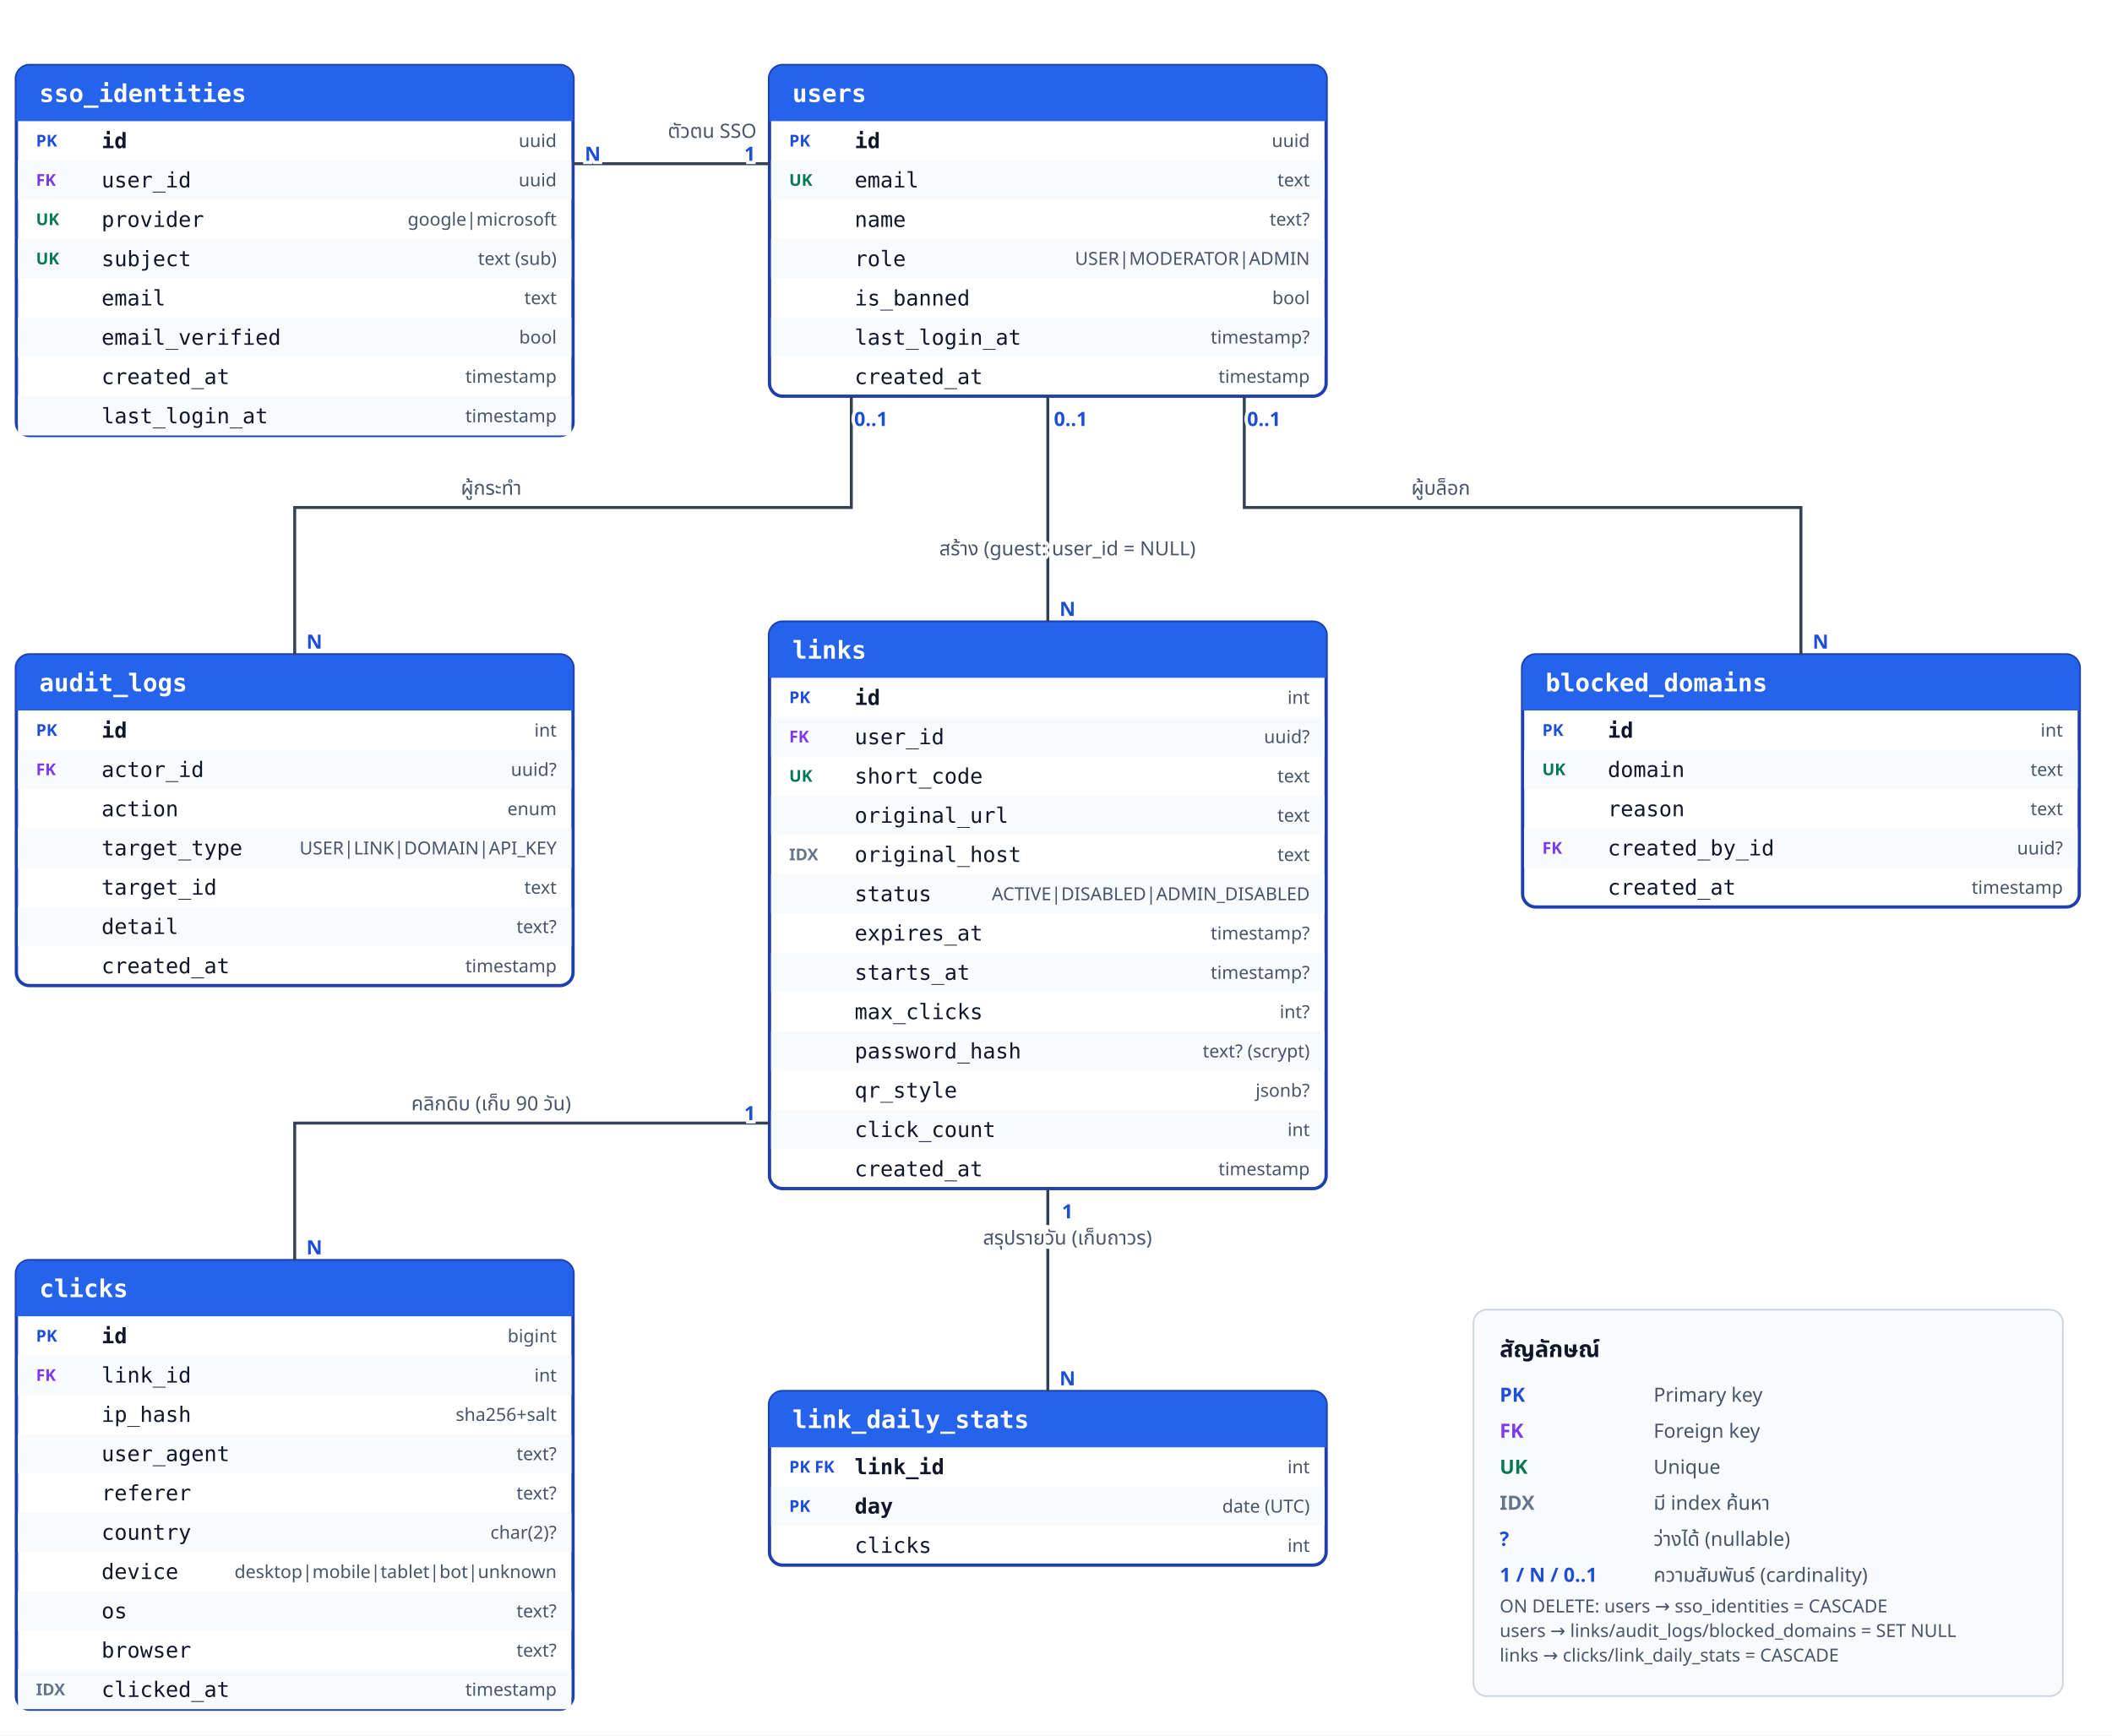
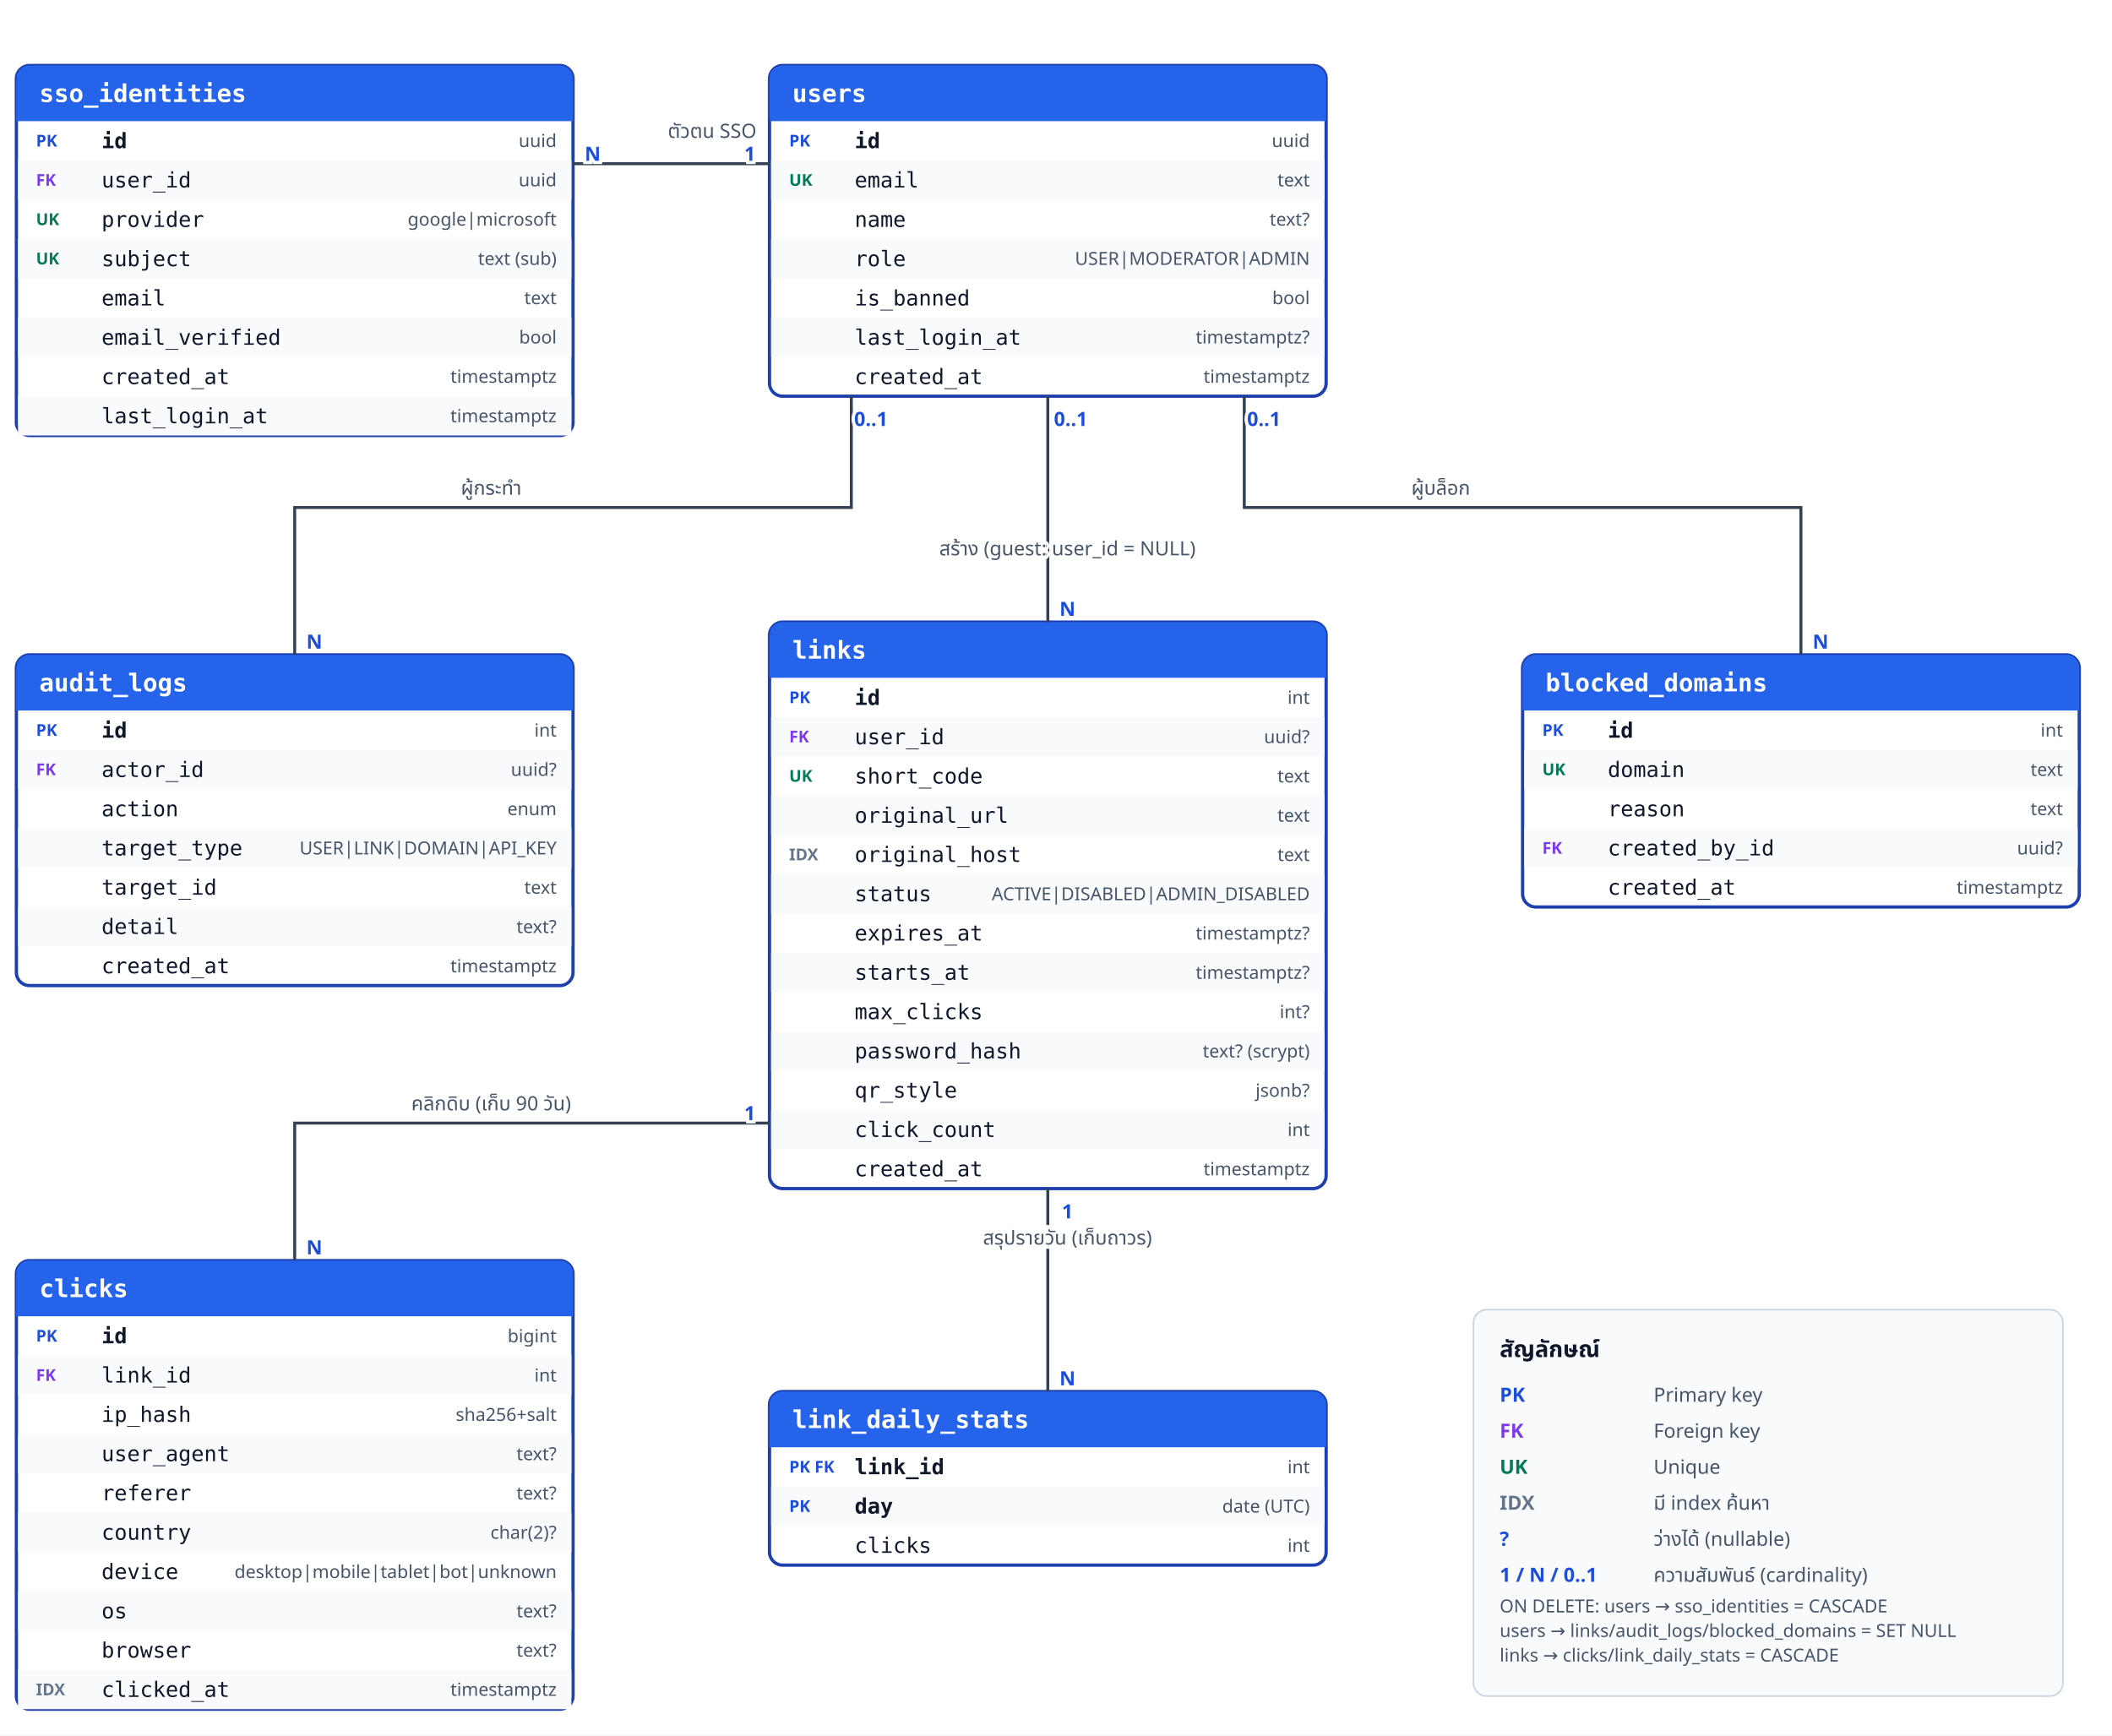
<svg xmlns="http://www.w3.org/2000/svg" viewBox="0 0 1290 1060" width="1290" height="1060" role="img" aria-label="ER Diagram" font-family="'Noto Sans Thai','Sukhumvit Set',Thonburi,'Segoe UI',system-ui,sans-serif">
  <defs>
    <marker id="ah" viewBox="0 0 10 10" refX="9" refY="5" markerWidth="8" markerHeight="8" orient="auto-start-reverse">
      <path d="M0 0L10 5L0 10z" fill="#334155" />
    </marker>
    <marker id="ahs" viewBox="0 0 10 10" refX="1" refY="5" markerWidth="8" markerHeight="8" orient="auto-start-reverse">
      <path d="M10 0L0 5L10 10z" fill="#334155" />
    </marker>
  </defs>
  <rect width="1290" height="1060" fill="#fff" />
  <rect x="470" y="40" width="340" height="202" rx="8" fill="#fff" stroke="#1e40af" stroke-width="2" />
  <path d="M470 74V48a8 8 0 0 1 8-8H802a8 8 0 0 1 8 8V74z" fill="#2563eb" />
  <text x="484" text-anchor="start" font-size="15" font-weight="700" fill="#fff" font-family="ui-monospace,Menlo,Consolas,monospace">
    <tspan x="484" y="62.3">users</tspan>
  </text>
  <text x="482" text-anchor="start" font-size="10" font-weight="700" fill="#1d4ed8">
    <tspan x="482" y="89.5">PK</tspan>
  </text>
  <text x="522" text-anchor="start" font-size="13" font-weight="700" fill="#0f172a" font-family="ui-monospace,Menlo,Consolas,monospace">
    <tspan x="522" y="90.5">id</tspan>
  </text>
  <text x="800" text-anchor="end" font-size="11" font-weight="400" fill="#475569">
    <tspan x="800" y="89.8">uuid</tspan>
  </text>
  <rect x="471" y="98" width="338" height="24" fill="#f8fafc" />
  <text x="482" text-anchor="start" font-size="10" font-weight="700" fill="#047857">
    <tspan x="482" y="113.5">UK</tspan>
  </text>
  <text x="522" text-anchor="start" font-size="13" font-weight="400" fill="#0f172a" font-family="ui-monospace,Menlo,Consolas,monospace">
    <tspan x="522" y="114.5">email</tspan>
  </text>
  <text x="800" text-anchor="end" font-size="11" font-weight="400" fill="#475569">
    <tspan x="800" y="113.8">text</tspan>
  </text>
  <text x="482" text-anchor="start" font-size="10" font-weight="700" fill="#475569">
    <tspan x="482" y="137.5" />
  </text>
  <text x="522" text-anchor="start" font-size="13" font-weight="400" fill="#0f172a" font-family="ui-monospace,Menlo,Consolas,monospace">
    <tspan x="522" y="138.6">name</tspan>
  </text>
  <text x="800" text-anchor="end" font-size="11" font-weight="400" fill="#475569">
    <tspan x="800" y="137.8">text?</tspan>
  </text>
  <rect x="471" y="146" width="338" height="24" fill="#f8fafc" />
  <text x="482" text-anchor="start" font-size="10" font-weight="700" fill="#475569">
    <tspan x="482" y="161.5" />
  </text>
  <text x="522" text-anchor="start" font-size="13" font-weight="400" fill="#0f172a" font-family="ui-monospace,Menlo,Consolas,monospace">
    <tspan x="522" y="162.6">role</tspan>
  </text>
  <text x="800" text-anchor="end" font-size="11" font-weight="400" fill="#475569">
    <tspan x="800" y="161.8">USER|MODERATOR|ADMIN</tspan>
  </text>
  <text x="482" text-anchor="start" font-size="10" font-weight="700" fill="#475569">
    <tspan x="482" y="185.5" />
  </text>
  <text x="522" text-anchor="start" font-size="13" font-weight="400" fill="#0f172a" font-family="ui-monospace,Menlo,Consolas,monospace">
    <tspan x="522" y="186.6">is_banned</tspan>
  </text>
  <text x="800" text-anchor="end" font-size="11" font-weight="400" fill="#475569">
    <tspan x="800" y="185.8">bool</tspan>
  </text>
  <rect x="471" y="194" width="338" height="24" fill="#f8fafc" />
  <text x="482" text-anchor="start" font-size="10" font-weight="700" fill="#475569">
    <tspan x="482" y="209.5" />
  </text>
  <text x="522" text-anchor="start" font-size="13" font-weight="400" fill="#0f172a" font-family="ui-monospace,Menlo,Consolas,monospace">
    <tspan x="522" y="210.6">last_login_at</tspan>
  </text>
  <text x="800" text-anchor="end" font-size="11" font-weight="400" fill="#475569">
-     <tspan x="800" y="209.8">timestamp?</tspan>
+     <tspan x="800" y="209.8">timestamptz?</tspan>
  </text>
  <text x="482" text-anchor="start" font-size="10" font-weight="700" fill="#475569">
    <tspan x="482" y="233.5" />
  </text>
  <text x="522" text-anchor="start" font-size="13" font-weight="400" fill="#0f172a" font-family="ui-monospace,Menlo,Consolas,monospace">
    <tspan x="522" y="234.6">created_at</tspan>
  </text>
  <text x="800" text-anchor="end" font-size="11" font-weight="400" fill="#475569">
-     <tspan x="800" y="233.8">timestamp</tspan>
+     <tspan x="800" y="233.8">timestamptz</tspan>
  </text>
  <rect x="10" y="40" width="340" height="226" rx="8" fill="#fff" stroke="#1e40af" stroke-width="2" />
  <path d="M10 74V48a8 8 0 0 1 8-8H342a8 8 0 0 1 8 8V74z" fill="#2563eb" />
  <text x="24" text-anchor="start" font-size="15" font-weight="700" fill="#fff" font-family="ui-monospace,Menlo,Consolas,monospace">
    <tspan x="24" y="62.3">sso_identities</tspan>
  </text>
  <text x="22" text-anchor="start" font-size="10" font-weight="700" fill="#1d4ed8">
    <tspan x="22" y="89.5">PK</tspan>
  </text>
  <text x="62" text-anchor="start" font-size="13" font-weight="700" fill="#0f172a" font-family="ui-monospace,Menlo,Consolas,monospace">
    <tspan x="62" y="90.5">id</tspan>
  </text>
  <text x="340" text-anchor="end" font-size="11" font-weight="400" fill="#475569">
    <tspan x="340" y="89.8">uuid</tspan>
  </text>
  <rect x="11" y="98" width="338" height="24" fill="#f8fafc" />
  <text x="22" text-anchor="start" font-size="10" font-weight="700" fill="#7c3aed">
    <tspan x="22" y="113.5">FK</tspan>
  </text>
  <text x="62" text-anchor="start" font-size="13" font-weight="400" fill="#0f172a" font-family="ui-monospace,Menlo,Consolas,monospace">
    <tspan x="62" y="114.5">user_id</tspan>
  </text>
  <text x="340" text-anchor="end" font-size="11" font-weight="400" fill="#475569">
    <tspan x="340" y="113.8">uuid</tspan>
  </text>
  <text x="22" text-anchor="start" font-size="10" font-weight="700" fill="#047857">
    <tspan x="22" y="137.5">UK</tspan>
  </text>
  <text x="62" text-anchor="start" font-size="13" font-weight="400" fill="#0f172a" font-family="ui-monospace,Menlo,Consolas,monospace">
    <tspan x="62" y="138.6">provider</tspan>
  </text>
  <text x="340" text-anchor="end" font-size="11" font-weight="400" fill="#475569">
    <tspan x="340" y="137.8">google|microsoft</tspan>
  </text>
  <rect x="11" y="146" width="338" height="24" fill="#f8fafc" />
  <text x="22" text-anchor="start" font-size="10" font-weight="700" fill="#047857">
    <tspan x="22" y="161.5">UK</tspan>
  </text>
  <text x="62" text-anchor="start" font-size="13" font-weight="400" fill="#0f172a" font-family="ui-monospace,Menlo,Consolas,monospace">
    <tspan x="62" y="162.6">subject</tspan>
  </text>
  <text x="340" text-anchor="end" font-size="11" font-weight="400" fill="#475569">
    <tspan x="340" y="161.8">text (sub)</tspan>
  </text>
  <text x="22" text-anchor="start" font-size="10" font-weight="700" fill="#475569">
    <tspan x="22" y="185.5" />
  </text>
  <text x="62" text-anchor="start" font-size="13" font-weight="400" fill="#0f172a" font-family="ui-monospace,Menlo,Consolas,monospace">
    <tspan x="62" y="186.6">email</tspan>
  </text>
  <text x="340" text-anchor="end" font-size="11" font-weight="400" fill="#475569">
    <tspan x="340" y="185.8">text</tspan>
  </text>
  <rect x="11" y="194" width="338" height="24" fill="#f8fafc" />
  <text x="22" text-anchor="start" font-size="10" font-weight="700" fill="#475569">
    <tspan x="22" y="209.5" />
  </text>
  <text x="62" text-anchor="start" font-size="13" font-weight="400" fill="#0f172a" font-family="ui-monospace,Menlo,Consolas,monospace">
    <tspan x="62" y="210.6">email_verified</tspan>
  </text>
  <text x="340" text-anchor="end" font-size="11" font-weight="400" fill="#475569">
    <tspan x="340" y="209.8">bool</tspan>
  </text>
  <text x="22" text-anchor="start" font-size="10" font-weight="700" fill="#475569">
    <tspan x="22" y="233.5" />
  </text>
  <text x="62" text-anchor="start" font-size="13" font-weight="400" fill="#0f172a" font-family="ui-monospace,Menlo,Consolas,monospace">
    <tspan x="62" y="234.6">created_at</tspan>
  </text>
  <text x="340" text-anchor="end" font-size="11" font-weight="400" fill="#475569">
-     <tspan x="340" y="233.8">timestamp</tspan>
+     <tspan x="340" y="233.8">timestamptz</tspan>
  </text>
  <rect x="11" y="242" width="338" height="24" fill="#f8fafc" />
  <text x="22" text-anchor="start" font-size="10" font-weight="700" fill="#475569">
    <tspan x="22" y="257.5" />
  </text>
  <text x="62" text-anchor="start" font-size="13" font-weight="400" fill="#0f172a" font-family="ui-monospace,Menlo,Consolas,monospace">
    <tspan x="62" y="258.6">last_login_at</tspan>
  </text>
  <text x="340" text-anchor="end" font-size="11" font-weight="400" fill="#475569">
-     <tspan x="340" y="257.9">timestamp</tspan>
+     <tspan x="340" y="257.9">timestamptz</tspan>
  </text>
  <rect x="470" y="380" width="340" height="346" rx="8" fill="#fff" stroke="#1e40af" stroke-width="2" />
  <path d="M470 414V388a8 8 0 0 1 8-8H802a8 8 0 0 1 8 8V414z" fill="#2563eb" />
  <text x="484" text-anchor="start" font-size="15" font-weight="700" fill="#fff" font-family="ui-monospace,Menlo,Consolas,monospace">
    <tspan x="484" y="402.3">links</tspan>
  </text>
  <text x="482" text-anchor="start" font-size="10" font-weight="700" fill="#1d4ed8">
    <tspan x="482" y="429.5">PK</tspan>
  </text>
  <text x="522" text-anchor="start" font-size="13" font-weight="700" fill="#0f172a" font-family="ui-monospace,Menlo,Consolas,monospace">
    <tspan x="522" y="430.6">id</tspan>
  </text>
  <text x="800" text-anchor="end" font-size="11" font-weight="400" fill="#475569">
    <tspan x="800" y="429.9">int</tspan>
  </text>
  <rect x="471" y="438" width="338" height="24" fill="#f8fafc" />
  <text x="482" text-anchor="start" font-size="10" font-weight="700" fill="#7c3aed">
    <tspan x="482" y="453.5">FK</tspan>
  </text>
  <text x="522" text-anchor="start" font-size="13" font-weight="400" fill="#0f172a" font-family="ui-monospace,Menlo,Consolas,monospace">
    <tspan x="522" y="454.6">user_id</tspan>
  </text>
  <text x="800" text-anchor="end" font-size="11" font-weight="400" fill="#475569">
    <tspan x="800" y="453.9">uuid?</tspan>
  </text>
  <text x="482" text-anchor="start" font-size="10" font-weight="700" fill="#047857">
    <tspan x="482" y="477.5">UK</tspan>
  </text>
  <text x="522" text-anchor="start" font-size="13" font-weight="400" fill="#0f172a" font-family="ui-monospace,Menlo,Consolas,monospace">
    <tspan x="522" y="478.6">short_code</tspan>
  </text>
  <text x="800" text-anchor="end" font-size="11" font-weight="400" fill="#475569">
    <tspan x="800" y="477.9">text</tspan>
  </text>
  <rect x="471" y="486" width="338" height="24" fill="#f8fafc" />
  <text x="482" text-anchor="start" font-size="10" font-weight="700" fill="#475569">
    <tspan x="482" y="501.5" />
  </text>
  <text x="522" text-anchor="start" font-size="13" font-weight="400" fill="#0f172a" font-family="ui-monospace,Menlo,Consolas,monospace">
    <tspan x="522" y="502.6">original_url</tspan>
  </text>
  <text x="800" text-anchor="end" font-size="11" font-weight="400" fill="#475569">
    <tspan x="800" y="501.9">text</tspan>
  </text>
  <text x="482" text-anchor="start" font-size="10" font-weight="700" fill="#64748b">
    <tspan x="482" y="525.5">IDX</tspan>
  </text>
  <text x="522" text-anchor="start" font-size="13" font-weight="400" fill="#0f172a" font-family="ui-monospace,Menlo,Consolas,monospace">
    <tspan x="522" y="526.5">original_host</tspan>
  </text>
  <text x="800" text-anchor="end" font-size="11" font-weight="400" fill="#475569">
    <tspan x="800" y="525.9">text</tspan>
  </text>
  <rect x="471" y="534" width="338" height="24" fill="#f8fafc" />
  <text x="482" text-anchor="start" font-size="10" font-weight="700" fill="#475569">
    <tspan x="482" y="549.5" />
  </text>
  <text x="522" text-anchor="start" font-size="13" font-weight="400" fill="#0f172a" font-family="ui-monospace,Menlo,Consolas,monospace">
    <tspan x="522" y="550.5">status</tspan>
  </text>
  <text x="800" text-anchor="end" font-size="11" font-weight="400" fill="#475569">
    <tspan x="800" y="549.9">ACTIVE|DISABLED|ADMIN_DISABLED</tspan>
  </text>
  <text x="482" text-anchor="start" font-size="10" font-weight="700" fill="#475569">
    <tspan x="482" y="573.5" />
  </text>
  <text x="522" text-anchor="start" font-size="13" font-weight="400" fill="#0f172a" font-family="ui-monospace,Menlo,Consolas,monospace">
    <tspan x="522" y="574.5">expires_at</tspan>
  </text>
  <text x="800" text-anchor="end" font-size="11" font-weight="400" fill="#475569">
-     <tspan x="800" y="573.9">timestamp?</tspan>
+     <tspan x="800" y="573.9">timestamptz?</tspan>
  </text>
  <rect x="471" y="582" width="338" height="24" fill="#f8fafc" />
  <text x="482" text-anchor="start" font-size="10" font-weight="700" fill="#475569">
    <tspan x="482" y="597.5" />
  </text>
  <text x="522" text-anchor="start" font-size="13" font-weight="400" fill="#0f172a" font-family="ui-monospace,Menlo,Consolas,monospace">
    <tspan x="522" y="598.5">starts_at</tspan>
  </text>
  <text x="800" text-anchor="end" font-size="11" font-weight="400" fill="#475569">
-     <tspan x="800" y="597.9">timestamp?</tspan>
+     <tspan x="800" y="597.9">timestamptz?</tspan>
  </text>
  <text x="482" text-anchor="start" font-size="10" font-weight="700" fill="#475569">
    <tspan x="482" y="621.5" />
  </text>
  <text x="522" text-anchor="start" font-size="13" font-weight="400" fill="#0f172a" font-family="ui-monospace,Menlo,Consolas,monospace">
    <tspan x="522" y="622.5">max_clicks</tspan>
  </text>
  <text x="800" text-anchor="end" font-size="11" font-weight="400" fill="#475569">
    <tspan x="800" y="621.9">int?</tspan>
  </text>
  <rect x="471" y="630" width="338" height="24" fill="#f8fafc" />
  <text x="482" text-anchor="start" font-size="10" font-weight="700" fill="#475569">
    <tspan x="482" y="645.5" />
  </text>
  <text x="522" text-anchor="start" font-size="13" font-weight="400" fill="#0f172a" font-family="ui-monospace,Menlo,Consolas,monospace">
    <tspan x="522" y="646.5">password_hash</tspan>
  </text>
  <text x="800" text-anchor="end" font-size="11" font-weight="400" fill="#475569">
    <tspan x="800" y="645.9">text? (scrypt)</tspan>
  </text>
  <text x="482" text-anchor="start" font-size="10" font-weight="700" fill="#475569">
    <tspan x="482" y="669.5" />
  </text>
  <text x="522" text-anchor="start" font-size="13" font-weight="400" fill="#0f172a" font-family="ui-monospace,Menlo,Consolas,monospace">
    <tspan x="522" y="670.5">qr_style</tspan>
  </text>
  <text x="800" text-anchor="end" font-size="11" font-weight="400" fill="#475569">
    <tspan x="800" y="669.9">jsonb?</tspan>
  </text>
  <rect x="471" y="678" width="338" height="24" fill="#f8fafc" />
  <text x="482" text-anchor="start" font-size="10" font-weight="700" fill="#475569">
    <tspan x="482" y="693.5" />
  </text>
  <text x="522" text-anchor="start" font-size="13" font-weight="400" fill="#0f172a" font-family="ui-monospace,Menlo,Consolas,monospace">
    <tspan x="522" y="694.5">click_count</tspan>
  </text>
  <text x="800" text-anchor="end" font-size="11" font-weight="400" fill="#475569">
    <tspan x="800" y="693.9">int</tspan>
  </text>
  <text x="482" text-anchor="start" font-size="10" font-weight="700" fill="#475569">
    <tspan x="482" y="717.5" />
  </text>
  <text x="522" text-anchor="start" font-size="13" font-weight="400" fill="#0f172a" font-family="ui-monospace,Menlo,Consolas,monospace">
    <tspan x="522" y="718.5">created_at</tspan>
  </text>
  <text x="800" text-anchor="end" font-size="11" font-weight="400" fill="#475569">
-     <tspan x="800" y="717.9">timestamp</tspan>
+     <tspan x="800" y="717.9">timestamptz</tspan>
  </text>
  <rect x="10" y="400" width="340" height="202" rx="8" fill="#fff" stroke="#1e40af" stroke-width="2" />
  <path d="M10 434V408a8 8 0 0 1 8-8H342a8 8 0 0 1 8 8V434z" fill="#2563eb" />
  <text x="24" text-anchor="start" font-size="15" font-weight="700" fill="#fff" font-family="ui-monospace,Menlo,Consolas,monospace">
    <tspan x="24" y="422.3">audit_logs</tspan>
  </text>
  <text x="22" text-anchor="start" font-size="10" font-weight="700" fill="#1d4ed8">
    <tspan x="22" y="449.5">PK</tspan>
  </text>
  <text x="62" text-anchor="start" font-size="13" font-weight="700" fill="#0f172a" font-family="ui-monospace,Menlo,Consolas,monospace">
    <tspan x="62" y="450.6">id</tspan>
  </text>
  <text x="340" text-anchor="end" font-size="11" font-weight="400" fill="#475569">
    <tspan x="340" y="449.9">int</tspan>
  </text>
  <rect x="11" y="458" width="338" height="24" fill="#f8fafc" />
  <text x="22" text-anchor="start" font-size="10" font-weight="700" fill="#7c3aed">
    <tspan x="22" y="473.5">FK</tspan>
  </text>
  <text x="62" text-anchor="start" font-size="13" font-weight="400" fill="#0f172a" font-family="ui-monospace,Menlo,Consolas,monospace">
    <tspan x="62" y="474.6">actor_id</tspan>
  </text>
  <text x="340" text-anchor="end" font-size="11" font-weight="400" fill="#475569">
    <tspan x="340" y="473.9">uuid?</tspan>
  </text>
  <text x="22" text-anchor="start" font-size="10" font-weight="700" fill="#475569">
    <tspan x="22" y="497.5" />
  </text>
  <text x="62" text-anchor="start" font-size="13" font-weight="400" fill="#0f172a" font-family="ui-monospace,Menlo,Consolas,monospace">
    <tspan x="62" y="498.6">action</tspan>
  </text>
  <text x="340" text-anchor="end" font-size="11" font-weight="400" fill="#475569">
    <tspan x="340" y="497.9">enum</tspan>
  </text>
  <rect x="11" y="506" width="338" height="24" fill="#f8fafc" />
  <text x="22" text-anchor="start" font-size="10" font-weight="700" fill="#475569">
    <tspan x="22" y="521.5" />
  </text>
  <text x="62" text-anchor="start" font-size="13" font-weight="400" fill="#0f172a" font-family="ui-monospace,Menlo,Consolas,monospace">
    <tspan x="62" y="522.5">target_type</tspan>
  </text>
  <text x="340" text-anchor="end" font-size="11" font-weight="400" fill="#475569">
    <tspan x="340" y="521.9">USER|LINK|DOMAIN|API_KEY</tspan>
  </text>
  <text x="22" text-anchor="start" font-size="10" font-weight="700" fill="#475569">
    <tspan x="22" y="545.5" />
  </text>
  <text x="62" text-anchor="start" font-size="13" font-weight="400" fill="#0f172a" font-family="ui-monospace,Menlo,Consolas,monospace">
    <tspan x="62" y="546.5">target_id</tspan>
  </text>
  <text x="340" text-anchor="end" font-size="11" font-weight="400" fill="#475569">
    <tspan x="340" y="545.9">text</tspan>
  </text>
  <rect x="11" y="554" width="338" height="24" fill="#f8fafc" />
  <text x="22" text-anchor="start" font-size="10" font-weight="700" fill="#475569">
    <tspan x="22" y="569.5" />
  </text>
  <text x="62" text-anchor="start" font-size="13" font-weight="400" fill="#0f172a" font-family="ui-monospace,Menlo,Consolas,monospace">
    <tspan x="62" y="570.5">detail</tspan>
  </text>
  <text x="340" text-anchor="end" font-size="11" font-weight="400" fill="#475569">
    <tspan x="340" y="569.9">text?</tspan>
  </text>
  <text x="22" text-anchor="start" font-size="10" font-weight="700" fill="#475569">
    <tspan x="22" y="593.5" />
  </text>
  <text x="62" text-anchor="start" font-size="13" font-weight="400" fill="#0f172a" font-family="ui-monospace,Menlo,Consolas,monospace">
    <tspan x="62" y="594.5">created_at</tspan>
  </text>
  <text x="340" text-anchor="end" font-size="11" font-weight="400" fill="#475569">
-     <tspan x="340" y="593.9">timestamp</tspan>
+     <tspan x="340" y="593.9">timestamptz</tspan>
  </text>
  <rect x="930" y="400" width="340" height="154" rx="8" fill="#fff" stroke="#1e40af" stroke-width="2" />
  <path d="M930 434V408a8 8 0 0 1 8-8H1262a8 8 0 0 1 8 8V434z" fill="#2563eb" />
  <text x="944" text-anchor="start" font-size="15" font-weight="700" fill="#fff" font-family="ui-monospace,Menlo,Consolas,monospace">
    <tspan x="944" y="422.3">blocked_domains</tspan>
  </text>
  <text x="942" text-anchor="start" font-size="10" font-weight="700" fill="#1d4ed8">
    <tspan x="942" y="449.5">PK</tspan>
  </text>
  <text x="982" text-anchor="start" font-size="13" font-weight="700" fill="#0f172a" font-family="ui-monospace,Menlo,Consolas,monospace">
    <tspan x="982" y="450.6">id</tspan>
  </text>
  <text x="1260" text-anchor="end" font-size="11" font-weight="400" fill="#475569">
    <tspan x="1260" y="449.9">int</tspan>
  </text>
  <rect x="931" y="458" width="338" height="24" fill="#f8fafc" />
  <text x="942" text-anchor="start" font-size="10" font-weight="700" fill="#047857">
    <tspan x="942" y="473.5">UK</tspan>
  </text>
  <text x="982" text-anchor="start" font-size="13" font-weight="400" fill="#0f172a" font-family="ui-monospace,Menlo,Consolas,monospace">
    <tspan x="982" y="474.6">domain</tspan>
  </text>
  <text x="1260" text-anchor="end" font-size="11" font-weight="400" fill="#475569">
    <tspan x="1260" y="473.9">text</tspan>
  </text>
  <text x="942" text-anchor="start" font-size="10" font-weight="700" fill="#475569">
    <tspan x="942" y="497.5" />
  </text>
  <text x="982" text-anchor="start" font-size="13" font-weight="400" fill="#0f172a" font-family="ui-monospace,Menlo,Consolas,monospace">
    <tspan x="982" y="498.6">reason</tspan>
  </text>
  <text x="1260" text-anchor="end" font-size="11" font-weight="400" fill="#475569">
    <tspan x="1260" y="497.9">text</tspan>
  </text>
  <rect x="931" y="506" width="338" height="24" fill="#f8fafc" />
  <text x="942" text-anchor="start" font-size="10" font-weight="700" fill="#7c3aed">
    <tspan x="942" y="521.5">FK</tspan>
  </text>
  <text x="982" text-anchor="start" font-size="13" font-weight="400" fill="#0f172a" font-family="ui-monospace,Menlo,Consolas,monospace">
    <tspan x="982" y="522.5">created_by_id</tspan>
  </text>
  <text x="1260" text-anchor="end" font-size="11" font-weight="400" fill="#475569">
    <tspan x="1260" y="521.9">uuid?</tspan>
  </text>
  <text x="942" text-anchor="start" font-size="10" font-weight="700" fill="#475569">
    <tspan x="942" y="545.5" />
  </text>
  <text x="982" text-anchor="start" font-size="13" font-weight="400" fill="#0f172a" font-family="ui-monospace,Menlo,Consolas,monospace">
    <tspan x="982" y="546.5">created_at</tspan>
  </text>
  <text x="1260" text-anchor="end" font-size="11" font-weight="400" fill="#475569">
-     <tspan x="1260" y="545.9">timestamp</tspan>
+     <tspan x="1260" y="545.9">timestamptz</tspan>
  </text>
  <rect x="10" y="770" width="340" height="274" rx="8" fill="#fff" stroke="#1e40af" stroke-width="2" />
  <path d="M10 804V778a8 8 0 0 1 8-8H342a8 8 0 0 1 8 8V804z" fill="#2563eb" />
  <text x="24" text-anchor="start" font-size="15" font-weight="700" fill="#fff" font-family="ui-monospace,Menlo,Consolas,monospace">
    <tspan x="24" y="792.3">clicks</tspan>
  </text>
  <text x="22" text-anchor="start" font-size="10" font-weight="700" fill="#1d4ed8">
    <tspan x="22" y="819.5">PK</tspan>
  </text>
  <text x="62" text-anchor="start" font-size="13" font-weight="700" fill="#0f172a" font-family="ui-monospace,Menlo,Consolas,monospace">
    <tspan x="62" y="820.5">id</tspan>
  </text>
  <text x="340" text-anchor="end" font-size="11" font-weight="400" fill="#475569">
    <tspan x="340" y="819.9">bigint</tspan>
  </text>
  <rect x="11" y="828" width="338" height="24" fill="#f8fafc" />
  <text x="22" text-anchor="start" font-size="10" font-weight="700" fill="#7c3aed">
    <tspan x="22" y="843.5">FK</tspan>
  </text>
  <text x="62" text-anchor="start" font-size="13" font-weight="400" fill="#0f172a" font-family="ui-monospace,Menlo,Consolas,monospace">
    <tspan x="62" y="844.5">link_id</tspan>
  </text>
  <text x="340" text-anchor="end" font-size="11" font-weight="400" fill="#475569">
    <tspan x="340" y="843.9">int</tspan>
  </text>
  <text x="22" text-anchor="start" font-size="10" font-weight="700" fill="#475569">
    <tspan x="22" y="867.5" />
  </text>
  <text x="62" text-anchor="start" font-size="13" font-weight="400" fill="#0f172a" font-family="ui-monospace,Menlo,Consolas,monospace">
    <tspan x="62" y="868.5">ip_hash</tspan>
  </text>
  <text x="340" text-anchor="end" font-size="11" font-weight="400" fill="#475569">
    <tspan x="340" y="867.9">sha256+salt</tspan>
  </text>
  <rect x="11" y="876" width="338" height="24" fill="#f8fafc" />
  <text x="22" text-anchor="start" font-size="10" font-weight="700" fill="#475569">
    <tspan x="22" y="891.5" />
  </text>
  <text x="62" text-anchor="start" font-size="13" font-weight="400" fill="#0f172a" font-family="ui-monospace,Menlo,Consolas,monospace">
    <tspan x="62" y="892.5">user_agent</tspan>
  </text>
  <text x="340" text-anchor="end" font-size="11" font-weight="400" fill="#475569">
    <tspan x="340" y="891.9">text?</tspan>
  </text>
  <text x="22" text-anchor="start" font-size="10" font-weight="700" fill="#475569">
    <tspan x="22" y="915.5" />
  </text>
  <text x="62" text-anchor="start" font-size="13" font-weight="400" fill="#0f172a" font-family="ui-monospace,Menlo,Consolas,monospace">
    <tspan x="62" y="916.5">referer</tspan>
  </text>
  <text x="340" text-anchor="end" font-size="11" font-weight="400" fill="#475569">
    <tspan x="340" y="915.9">text?</tspan>
  </text>
  <rect x="11" y="924" width="338" height="24" fill="#f8fafc" />
  <text x="22" text-anchor="start" font-size="10" font-weight="700" fill="#475569">
    <tspan x="22" y="939.5" />
  </text>
  <text x="62" text-anchor="start" font-size="13" font-weight="400" fill="#0f172a" font-family="ui-monospace,Menlo,Consolas,monospace">
    <tspan x="62" y="940.5">country</tspan>
  </text>
  <text x="340" text-anchor="end" font-size="11" font-weight="400" fill="#475569">
    <tspan x="340" y="939.9">char(2)?</tspan>
  </text>
  <text x="22" text-anchor="start" font-size="10" font-weight="700" fill="#475569">
    <tspan x="22" y="963.5" />
  </text>
  <text x="62" text-anchor="start" font-size="13" font-weight="400" fill="#0f172a" font-family="ui-monospace,Menlo,Consolas,monospace">
    <tspan x="62" y="964.5">device</tspan>
  </text>
  <text x="340" text-anchor="end" font-size="11" font-weight="400" fill="#475569">
    <tspan x="340" y="963.9">desktop|mobile|tablet|bot|unknown</tspan>
  </text>
  <rect x="11" y="972" width="338" height="24" fill="#f8fafc" />
  <text x="22" text-anchor="start" font-size="10" font-weight="700" fill="#475569">
    <tspan x="22" y="987.5" />
  </text>
  <text x="62" text-anchor="start" font-size="13" font-weight="400" fill="#0f172a" font-family="ui-monospace,Menlo,Consolas,monospace">
    <tspan x="62" y="988.5">os</tspan>
  </text>
  <text x="340" text-anchor="end" font-size="11" font-weight="400" fill="#475569">
    <tspan x="340" y="987.9">text?</tspan>
  </text>
  <text x="22" text-anchor="start" font-size="10" font-weight="700" fill="#475569">
    <tspan x="22" y="1011.5" />
  </text>
  <text x="62" text-anchor="start" font-size="13" font-weight="400" fill="#0f172a" font-family="ui-monospace,Menlo,Consolas,monospace">
    <tspan x="62" y="1012.5">browser</tspan>
  </text>
  <text x="340" text-anchor="end" font-size="11" font-weight="400" fill="#475569">
    <tspan x="340" y="1011.9">text?</tspan>
  </text>
  <rect x="11" y="1020" width="338" height="24" fill="#f8fafc" />
  <text x="22" text-anchor="start" font-size="10" font-weight="700" fill="#64748b">
    <tspan x="22" y="1035.5">IDX</tspan>
  </text>
  <text x="62" text-anchor="start" font-size="13" font-weight="400" fill="#0f172a" font-family="ui-monospace,Menlo,Consolas,monospace">
    <tspan x="62" y="1036.5">clicked_at</tspan>
  </text>
  <text x="340" text-anchor="end" font-size="11" font-weight="400" fill="#475569">
-     <tspan x="340" y="1035.8">timestamp</tspan>
+     <tspan x="340" y="1035.8">timestamptz</tspan>
  </text>
  <rect x="470" y="850" width="340" height="106" rx="8" fill="#fff" stroke="#1e40af" stroke-width="2" />
  <path d="M470 884V858a8 8 0 0 1 8-8H802a8 8 0 0 1 8 8V884z" fill="#2563eb" />
  <text x="484" text-anchor="start" font-size="15" font-weight="700" fill="#fff" font-family="ui-monospace,Menlo,Consolas,monospace">
    <tspan x="484" y="872.3">link_daily_stats</tspan>
  </text>
  <text x="482" text-anchor="start" font-size="10" font-weight="700" fill="#1d4ed8">
    <tspan x="482" y="899.5">PK FK</tspan>
  </text>
  <text x="522" text-anchor="start" font-size="13" font-weight="700" fill="#0f172a" font-family="ui-monospace,Menlo,Consolas,monospace">
    <tspan x="522" y="900.5">link_id</tspan>
  </text>
  <text x="800" text-anchor="end" font-size="11" font-weight="400" fill="#475569">
    <tspan x="800" y="899.9">int</tspan>
  </text>
  <rect x="471" y="908" width="338" height="24" fill="#f8fafc" />
  <text x="482" text-anchor="start" font-size="10" font-weight="700" fill="#1d4ed8">
    <tspan x="482" y="923.5">PK</tspan>
  </text>
  <text x="522" text-anchor="start" font-size="13" font-weight="700" fill="#0f172a" font-family="ui-monospace,Menlo,Consolas,monospace">
    <tspan x="522" y="924.5">day</tspan>
  </text>
  <text x="800" text-anchor="end" font-size="11" font-weight="400" fill="#475569">
    <tspan x="800" y="923.9">date (UTC)</tspan>
  </text>
  <text x="482" text-anchor="start" font-size="10" font-weight="700" fill="#475569">
    <tspan x="482" y="947.5" />
  </text>
  <text x="522" text-anchor="start" font-size="13" font-weight="400" fill="#0f172a" font-family="ui-monospace,Menlo,Consolas,monospace">
    <tspan x="522" y="948.5">clicks</tspan>
  </text>
  <text x="800" text-anchor="end" font-size="11" font-weight="400" fill="#475569">
    <tspan x="800" y="947.9">int</tspan>
  </text>
  <path d="M470 100 L350 100" fill="none" stroke="#334155" stroke-width="1.8" />
  <path d="M640 242 L640 380" fill="none" stroke="#334155" stroke-width="1.8" />
  <path d="M520 242 L520 310 L180 310 L180 400" fill="none" stroke="#334155" stroke-width="1.8" />
  <path d="M760 242 L760 310 L1100 310 L1100 400" fill="none" stroke="#334155" stroke-width="1.8" />
  <path d="M470 686 L180 686 L180 770" fill="none" stroke="#334155" stroke-width="1.8" />
  <path d="M640 726 L640 850" fill="none" stroke="#334155" stroke-width="1.8" />
  <rect x="900" y="800" width="360" height="236" rx="8" fill="#f8fafc" stroke="#cbd5e1" />
  <text x="916" text-anchor="start" font-size="14" font-weight="700" fill="#0f172a">
    <tspan x="916" y="828.9">สัญลักษณ์</tspan>
  </text>
  <text x="916" text-anchor="start" font-size="12" font-weight="700" fill="#1d4ed8">
    <tspan x="916" y="856.2">PK</tspan>
  </text>
  <text x="1010" text-anchor="start" font-size="12" font-weight="400" fill="#475569">
    <tspan x="1010" y="856.2">Primary key</tspan>
  </text>
  <text x="916" text-anchor="start" font-size="12" font-weight="700" fill="#7c3aed">
    <tspan x="916" y="878.2">FK</tspan>
  </text>
  <text x="1010" text-anchor="start" font-size="12" font-weight="400" fill="#475569">
    <tspan x="1010" y="878.2">Foreign key</tspan>
  </text>
  <text x="916" text-anchor="start" font-size="12" font-weight="700" fill="#047857">
    <tspan x="916" y="900.2">UK</tspan>
  </text>
  <text x="1010" text-anchor="start" font-size="12" font-weight="400" fill="#475569">
    <tspan x="1010" y="900.2">Unique</tspan>
  </text>
  <text x="916" text-anchor="start" font-size="12" font-weight="700" fill="#64748b">
    <tspan x="916" y="922.2">IDX</tspan>
  </text>
  <text x="1010" text-anchor="start" font-size="12" font-weight="400" fill="#475569">
    <tspan x="1010" y="922.2">มี index ค้นหา</tspan>
  </text>
  <text x="916" text-anchor="start" font-size="12" font-weight="700" fill="#1d4ed8">
    <tspan x="916" y="944.2">?</tspan>
  </text>
  <text x="1010" text-anchor="start" font-size="12" font-weight="400" fill="#475569">
    <tspan x="1010" y="944.2">ว่างได้ (nullable)</tspan>
  </text>
  <text x="916" text-anchor="start" font-size="12" font-weight="700" fill="#1d4ed8">
    <tspan x="916" y="966.2">1 / N / 0..1</tspan>
  </text>
  <text x="1010" text-anchor="start" font-size="12" font-weight="400" fill="#475569">
    <tspan x="1010" y="966.2">ความสัมพันธ์ (cardinality)</tspan>
  </text>
  <text x="916" text-anchor="start" font-size="11" font-weight="400" fill="#475569">
    <tspan x="916" y="984.9">ON DELETE: users → sso_identities = CASCADE</tspan>
    <tspan x="916" y="999.9">users → links/audit_logs/blocked_domains = SET NULL</tspan>
    <tspan x="916" y="1014.9">links → clicks/link_daily_stats = CASCADE</tspan>
  </text>
  <g stroke="#fff" stroke-width="5" paint-order="stroke">
    <text x="435" text-anchor="middle" font-size="12" font-weight="400" fill="#475569">
      <tspan x="435" y="84.2">ตัวตน SSO</tspan>
    </text>
  </g>
  <g stroke="#fff" stroke-width="4" paint-order="stroke">
    <text x="458" text-anchor="middle" font-size="12" font-weight="700" fill="#1d4ed8">
      <tspan x="458" y="98.2">1</tspan>
    </text>
  </g>
  <g stroke="#fff" stroke-width="4" paint-order="stroke">
    <text x="362" text-anchor="middle" font-size="12" font-weight="700" fill="#1d4ed8">
      <tspan x="362" y="98.2">N</tspan>
    </text>
  </g>
  <g stroke="#fff" stroke-width="5" paint-order="stroke">
    <text x="652" text-anchor="middle" font-size="12" font-weight="400" fill="#475569">
      <tspan x="652" y="339.2">สร้าง (guest: user_id = NULL)</tspan>
    </text>
  </g>
  <g stroke="#fff" stroke-width="4" paint-order="stroke">
    <text x="654" text-anchor="middle" font-size="12" font-weight="700" fill="#1d4ed8">
      <tspan x="654" y="260.2">0..1</tspan>
    </text>
  </g>
  <g stroke="#fff" stroke-width="4" paint-order="stroke">
    <text x="652" text-anchor="middle" font-size="12" font-weight="700" fill="#1d4ed8">
      <tspan x="652" y="376.2">N</tspan>
    </text>
  </g>
  <g stroke="#fff" stroke-width="5" paint-order="stroke">
    <text x="300" text-anchor="middle" font-size="12" font-weight="400" fill="#475569">
      <tspan x="300" y="302.2">ผู้กระทำ</tspan>
    </text>
  </g>
  <g stroke="#fff" stroke-width="4" paint-order="stroke">
    <text x="532" text-anchor="middle" font-size="12" font-weight="700" fill="#1d4ed8">
      <tspan x="532" y="260.2">0..1</tspan>
    </text>
  </g>
  <g stroke="#fff" stroke-width="4" paint-order="stroke">
    <text x="192" text-anchor="middle" font-size="12" font-weight="700" fill="#1d4ed8">
      <tspan x="192" y="396.2">N</tspan>
    </text>
  </g>
  <g stroke="#fff" stroke-width="5" paint-order="stroke">
    <text x="880" text-anchor="middle" font-size="12" font-weight="400" fill="#475569">
      <tspan x="880" y="302.2">ผู้บล็อก</tspan>
    </text>
  </g>
  <g stroke="#fff" stroke-width="4" paint-order="stroke">
    <text x="772" text-anchor="middle" font-size="12" font-weight="700" fill="#1d4ed8">
      <tspan x="772" y="260.2">0..1</tspan>
    </text>
  </g>
  <g stroke="#fff" stroke-width="4" paint-order="stroke">
    <text x="1112" text-anchor="middle" font-size="12" font-weight="700" fill="#1d4ed8">
      <tspan x="1112" y="396.2">N</tspan>
    </text>
  </g>
  <g stroke="#fff" stroke-width="5" paint-order="stroke">
    <text x="300" text-anchor="middle" font-size="12" font-weight="400" fill="#475569">
      <tspan x="300" y="678.2">คลิกดิบ (เก็บ 90 วัน)</tspan>
    </text>
  </g>
  <g stroke="#fff" stroke-width="4" paint-order="stroke">
    <text x="458" text-anchor="middle" font-size="12" font-weight="700" fill="#1d4ed8">
      <tspan x="458" y="684.2">1</tspan>
    </text>
  </g>
  <g stroke="#fff" stroke-width="4" paint-order="stroke">
    <text x="192" text-anchor="middle" font-size="12" font-weight="700" fill="#1d4ed8">
      <tspan x="192" y="766.2">N</tspan>
    </text>
  </g>
  <g stroke="#fff" stroke-width="5" paint-order="stroke">
    <text x="652" text-anchor="middle" font-size="12" font-weight="400" fill="#475569">
      <tspan x="652" y="760.2">สรุปรายวัน (เก็บถาวร)</tspan>
    </text>
  </g>
  <g stroke="#fff" stroke-width="4" paint-order="stroke">
    <text x="652" text-anchor="middle" font-size="12" font-weight="700" fill="#1d4ed8">
      <tspan x="652" y="744.2">1</tspan>
    </text>
  </g>
  <g stroke="#fff" stroke-width="4" paint-order="stroke">
    <text x="652" text-anchor="middle" font-size="12" font-weight="700" fill="#1d4ed8">
      <tspan x="652" y="846.2">N</tspan>
    </text>
  </g>
</svg>
